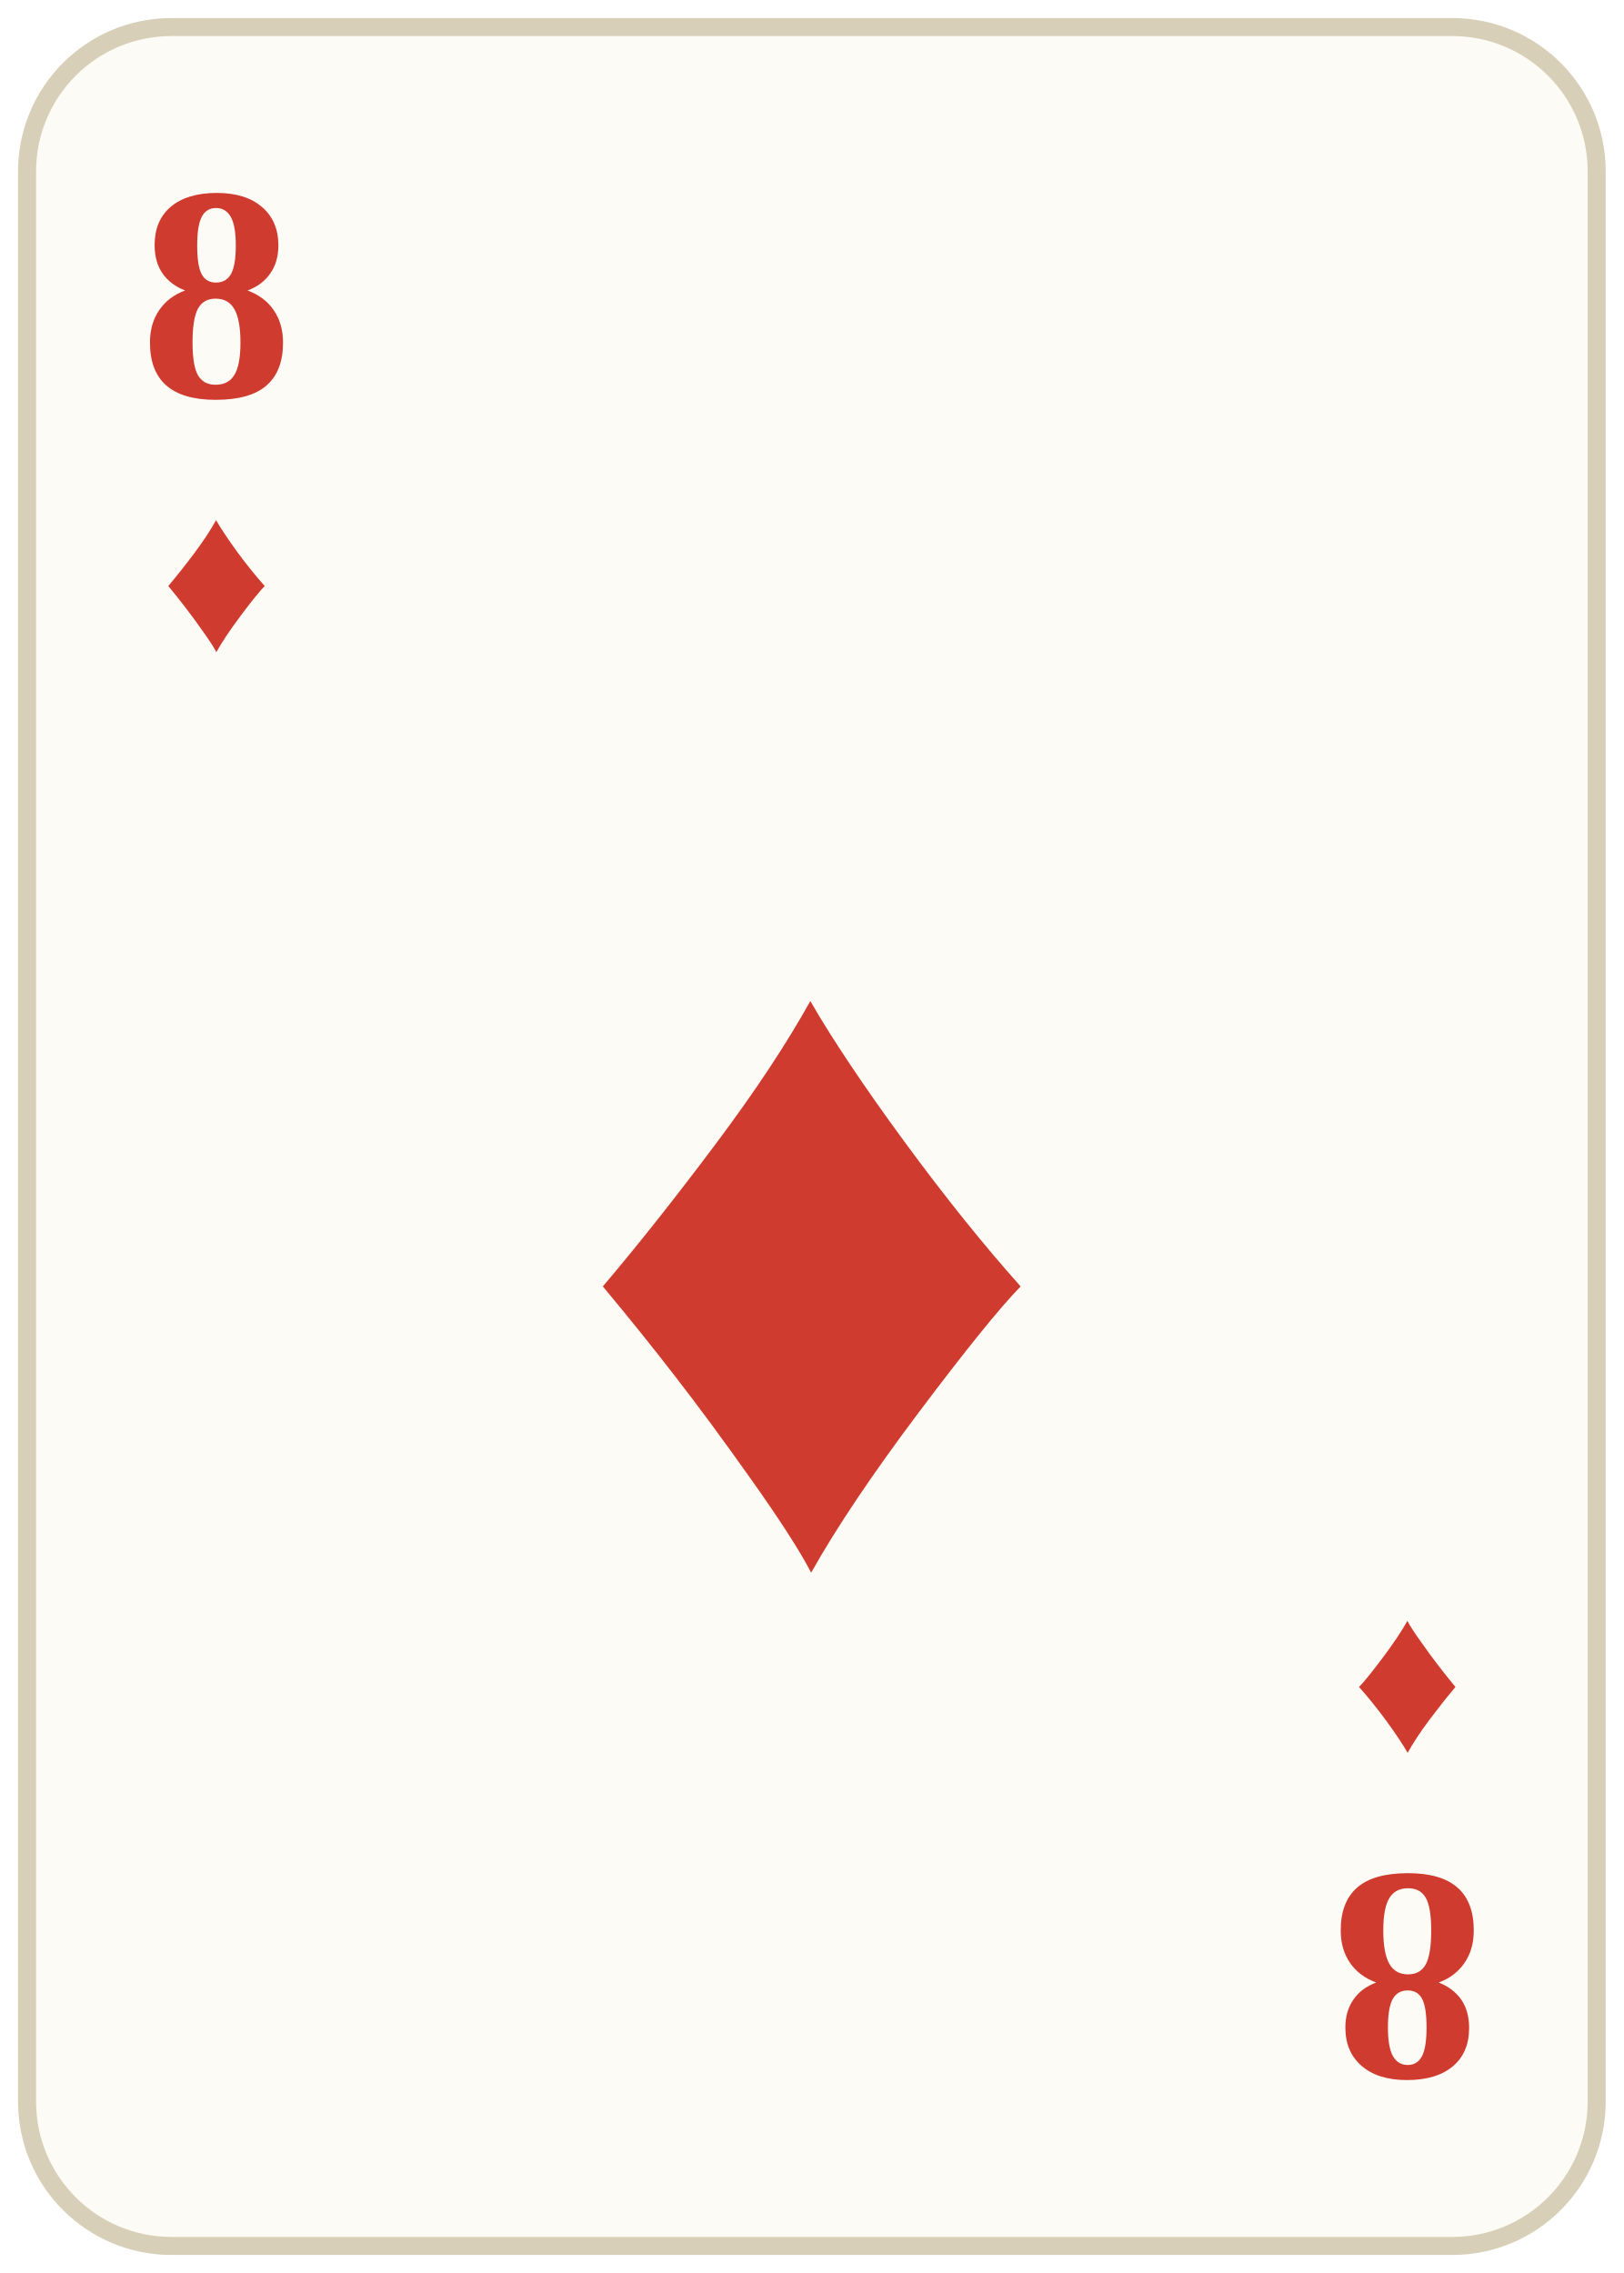
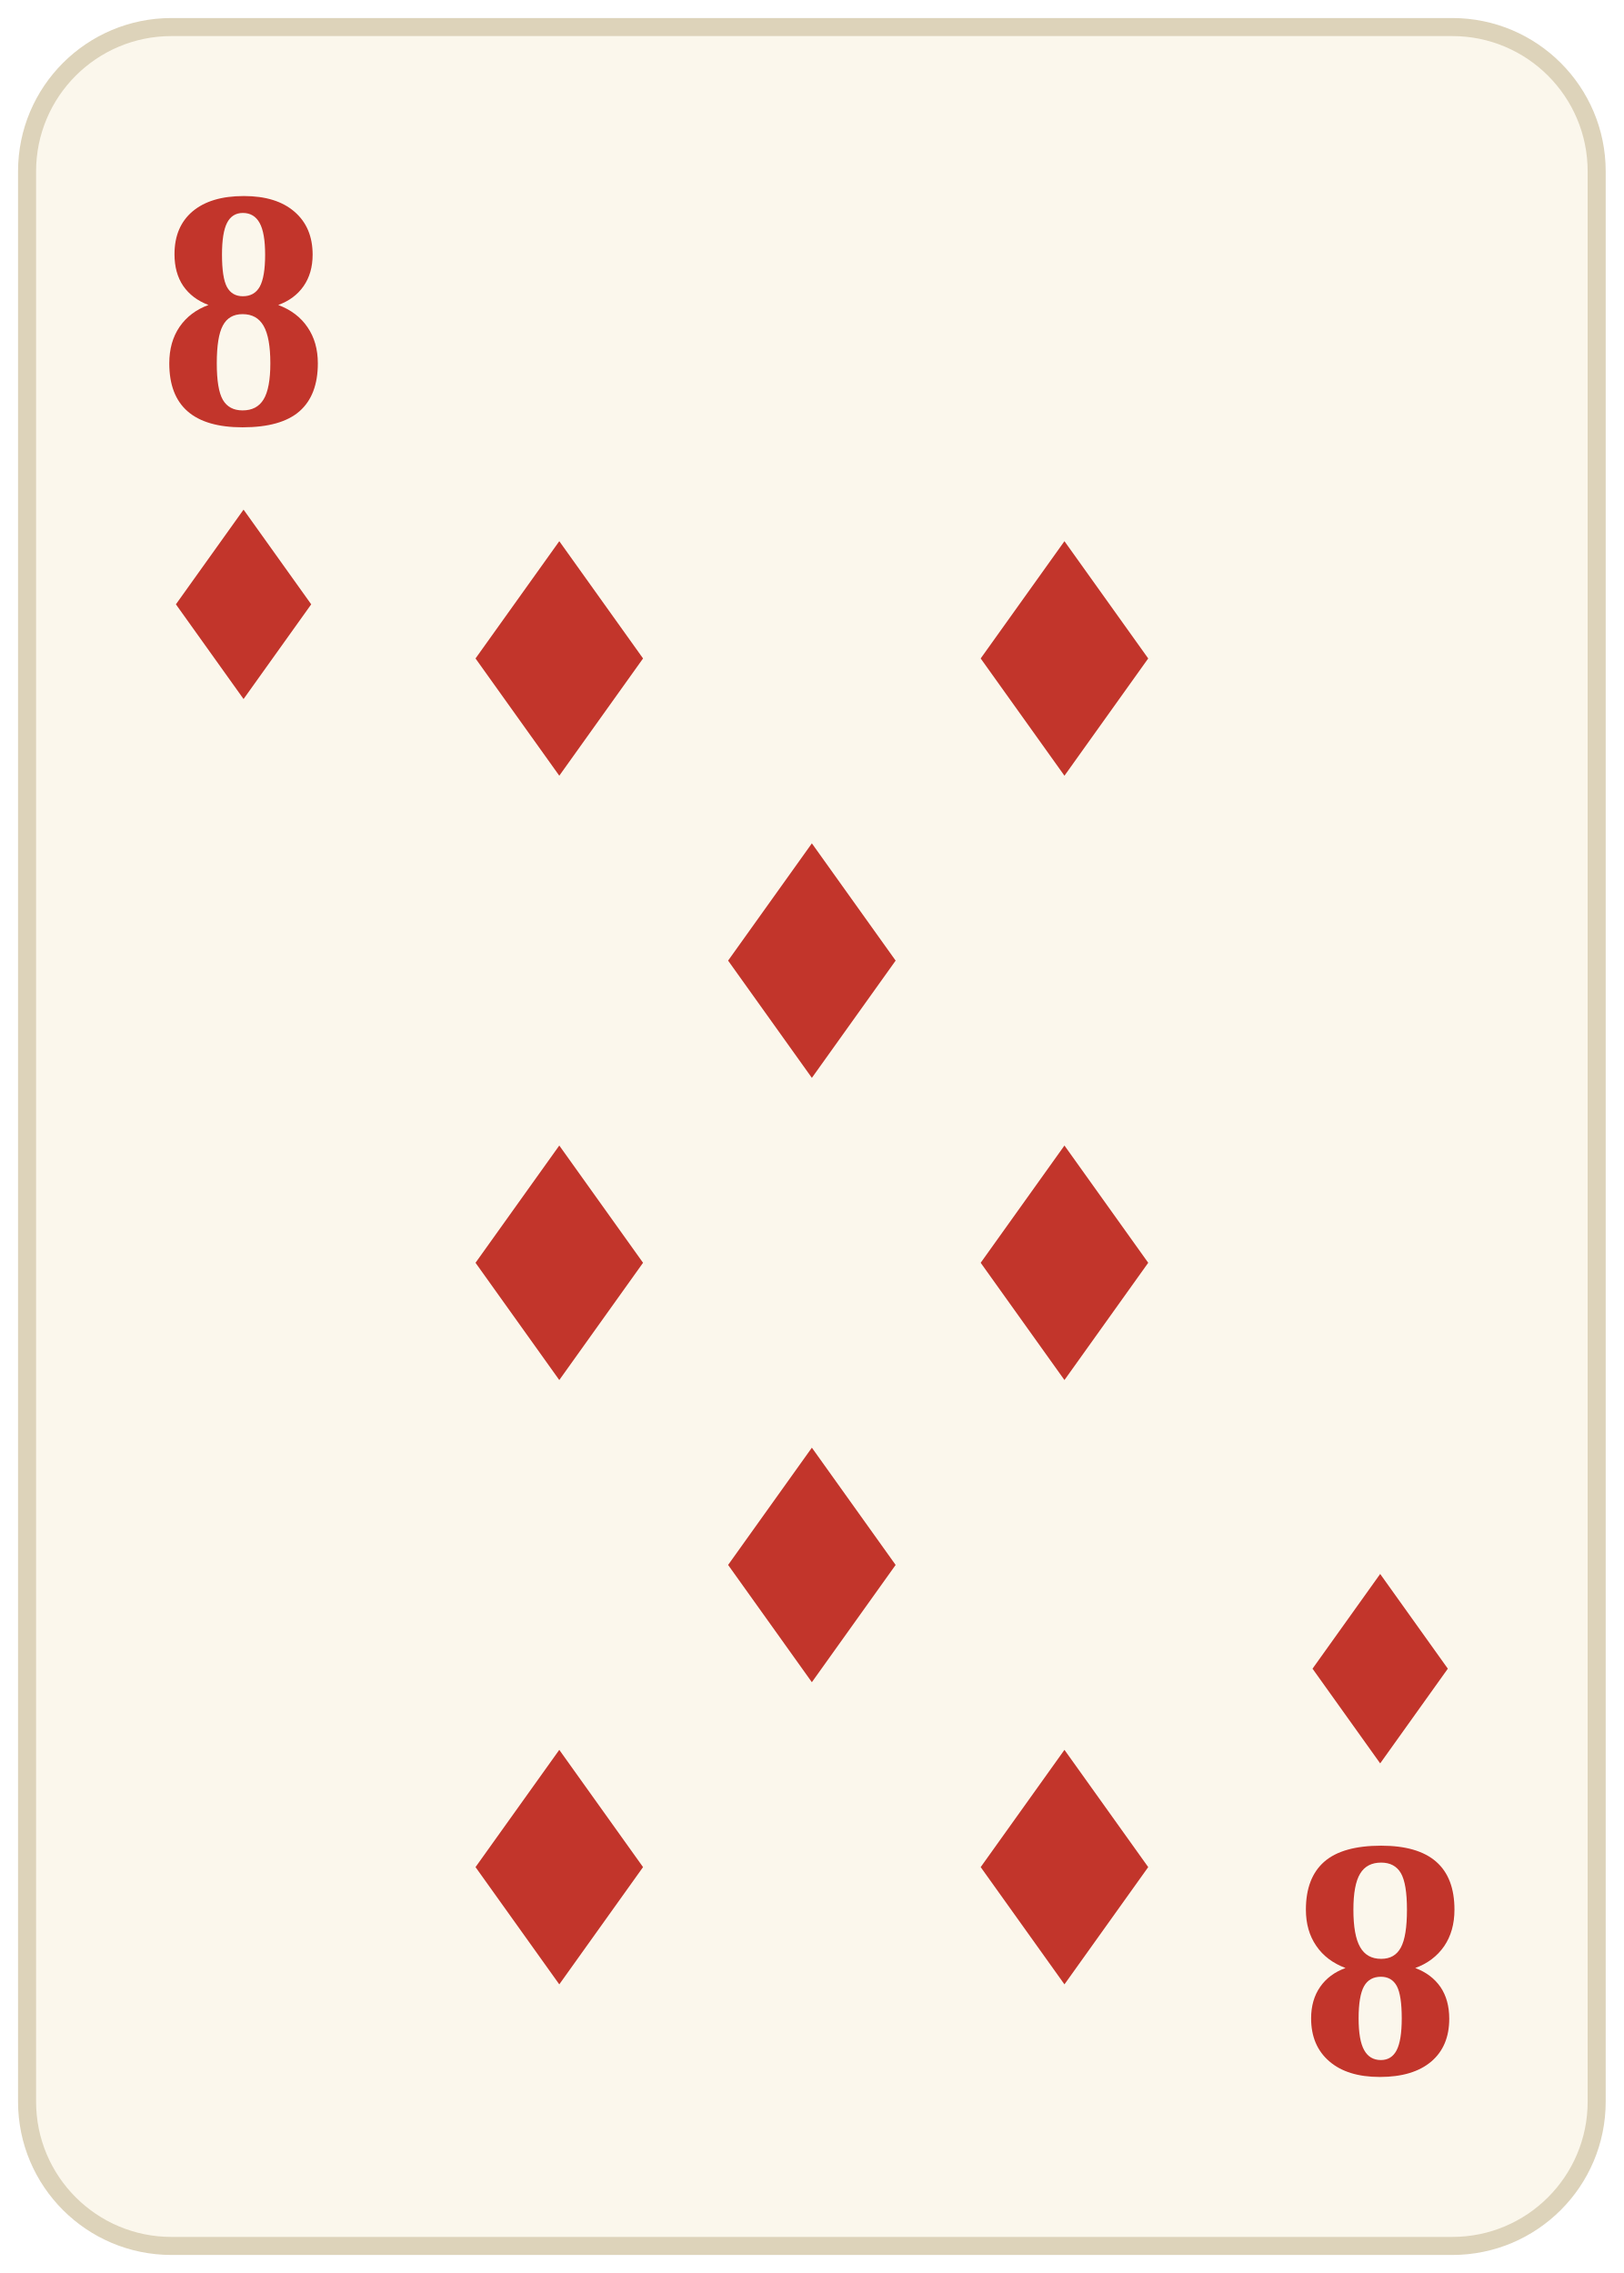
<svg xmlns="http://www.w3.org/2000/svg" viewBox="0 0 180 252" width="180" height="252">
-   <rect x="3" y="3" width="174" height="246" rx="16" fill="#fdfbf5" stroke="#d8cfb8" stroke-width="2" />
-   <g fill="#cf3b2e" font-family="Georgia, 'Times New Roman', serif" font-weight="700">
-     <g>
-       <text x="24" y="44" font-size="34" text-anchor="middle">8</text>
-       <text x="24" y="72" font-size="24" text-anchor="middle">♦</text>
+   <rect x="3" y="3" width="174" height="246" rx="16" fill="#fbf7ec" stroke="#ddd3ba" stroke-width="2" />
+   <g transform="translate(27 47)">
+     <text x="0" y="0" font-family="Georgia, 'Times New Roman', serif" font-weight="700" font-size="38" text-anchor="middle" fill="#c2352b">8</text>
+     <g transform="translate(0.00 20.00) scale(0.5)" fill="#c2352b">
+       <path d="M0 -21 L15 0 L0 21 L-15 0 Z" />
    </g>
-     <g transform="rotate(180 90 126)">
-       <text x="24" y="44" font-size="34" text-anchor="middle">8</text>
-       <text x="24" y="72" font-size="24" text-anchor="middle">♦</text>
+   </g>
+   <g transform="translate(153 205) rotate(180)">
+     <text x="0" y="0" font-family="Georgia, 'Times New Roman', serif" font-weight="700" font-size="38" text-anchor="middle" fill="#c2352b">8</text>
+     <g transform="translate(0.00 20.00) scale(0.5)" fill="#c2352b">
+       <path d="M0 -21 L15 0 L0 21 L-15 0 Z" />
    </g>
-     <text x="90" y="138" font-size="104" text-anchor="middle" dominant-baseline="central">♦</text>
+   </g>
+   <g transform="translate(62.00 73.00) scale(0.61905)" fill="#c2352b">
+     <path d="M0 -21 L15 0 L0 21 L-15 0 Z" />
+   </g>
+   <g transform="translate(118.00 73.00) scale(0.61905)" fill="#c2352b">
+     <path d="M0 -21 L15 0 L0 21 L-15 0 Z" />
+   </g>
+   <g transform="translate(90.00 106.50) scale(0.61905)" fill="#c2352b">
+     <path d="M0 -21 L15 0 L0 21 L-15 0 Z" />
+   </g>
+   <g transform="translate(62.00 140.00) scale(0.61905)" fill="#c2352b">
+     <path d="M0 -21 L15 0 L0 21 L-15 0 Z" />
+   </g>
+   <g transform="translate(118.00 140.00) scale(0.61905)" fill="#c2352b">
+     <path d="M0 -21 L15 0 L0 21 L-15 0 Z" />
+   </g>
+   <g transform="translate(90.00 173.50) scale(0.61905)" fill="#c2352b">
+     <path d="M0 -21 L15 0 L0 21 L-15 0 Z" />
+   </g>
+   <g transform="translate(62.00 207.00) scale(0.61905)" fill="#c2352b">
+     <path d="M0 -21 L15 0 L0 21 L-15 0 Z" />
+   </g>
+   <g transform="translate(118.00 207.00) scale(0.61905)" fill="#c2352b">
+     <path d="M0 -21 L15 0 L0 21 L-15 0 Z" />
  </g>
</svg>
